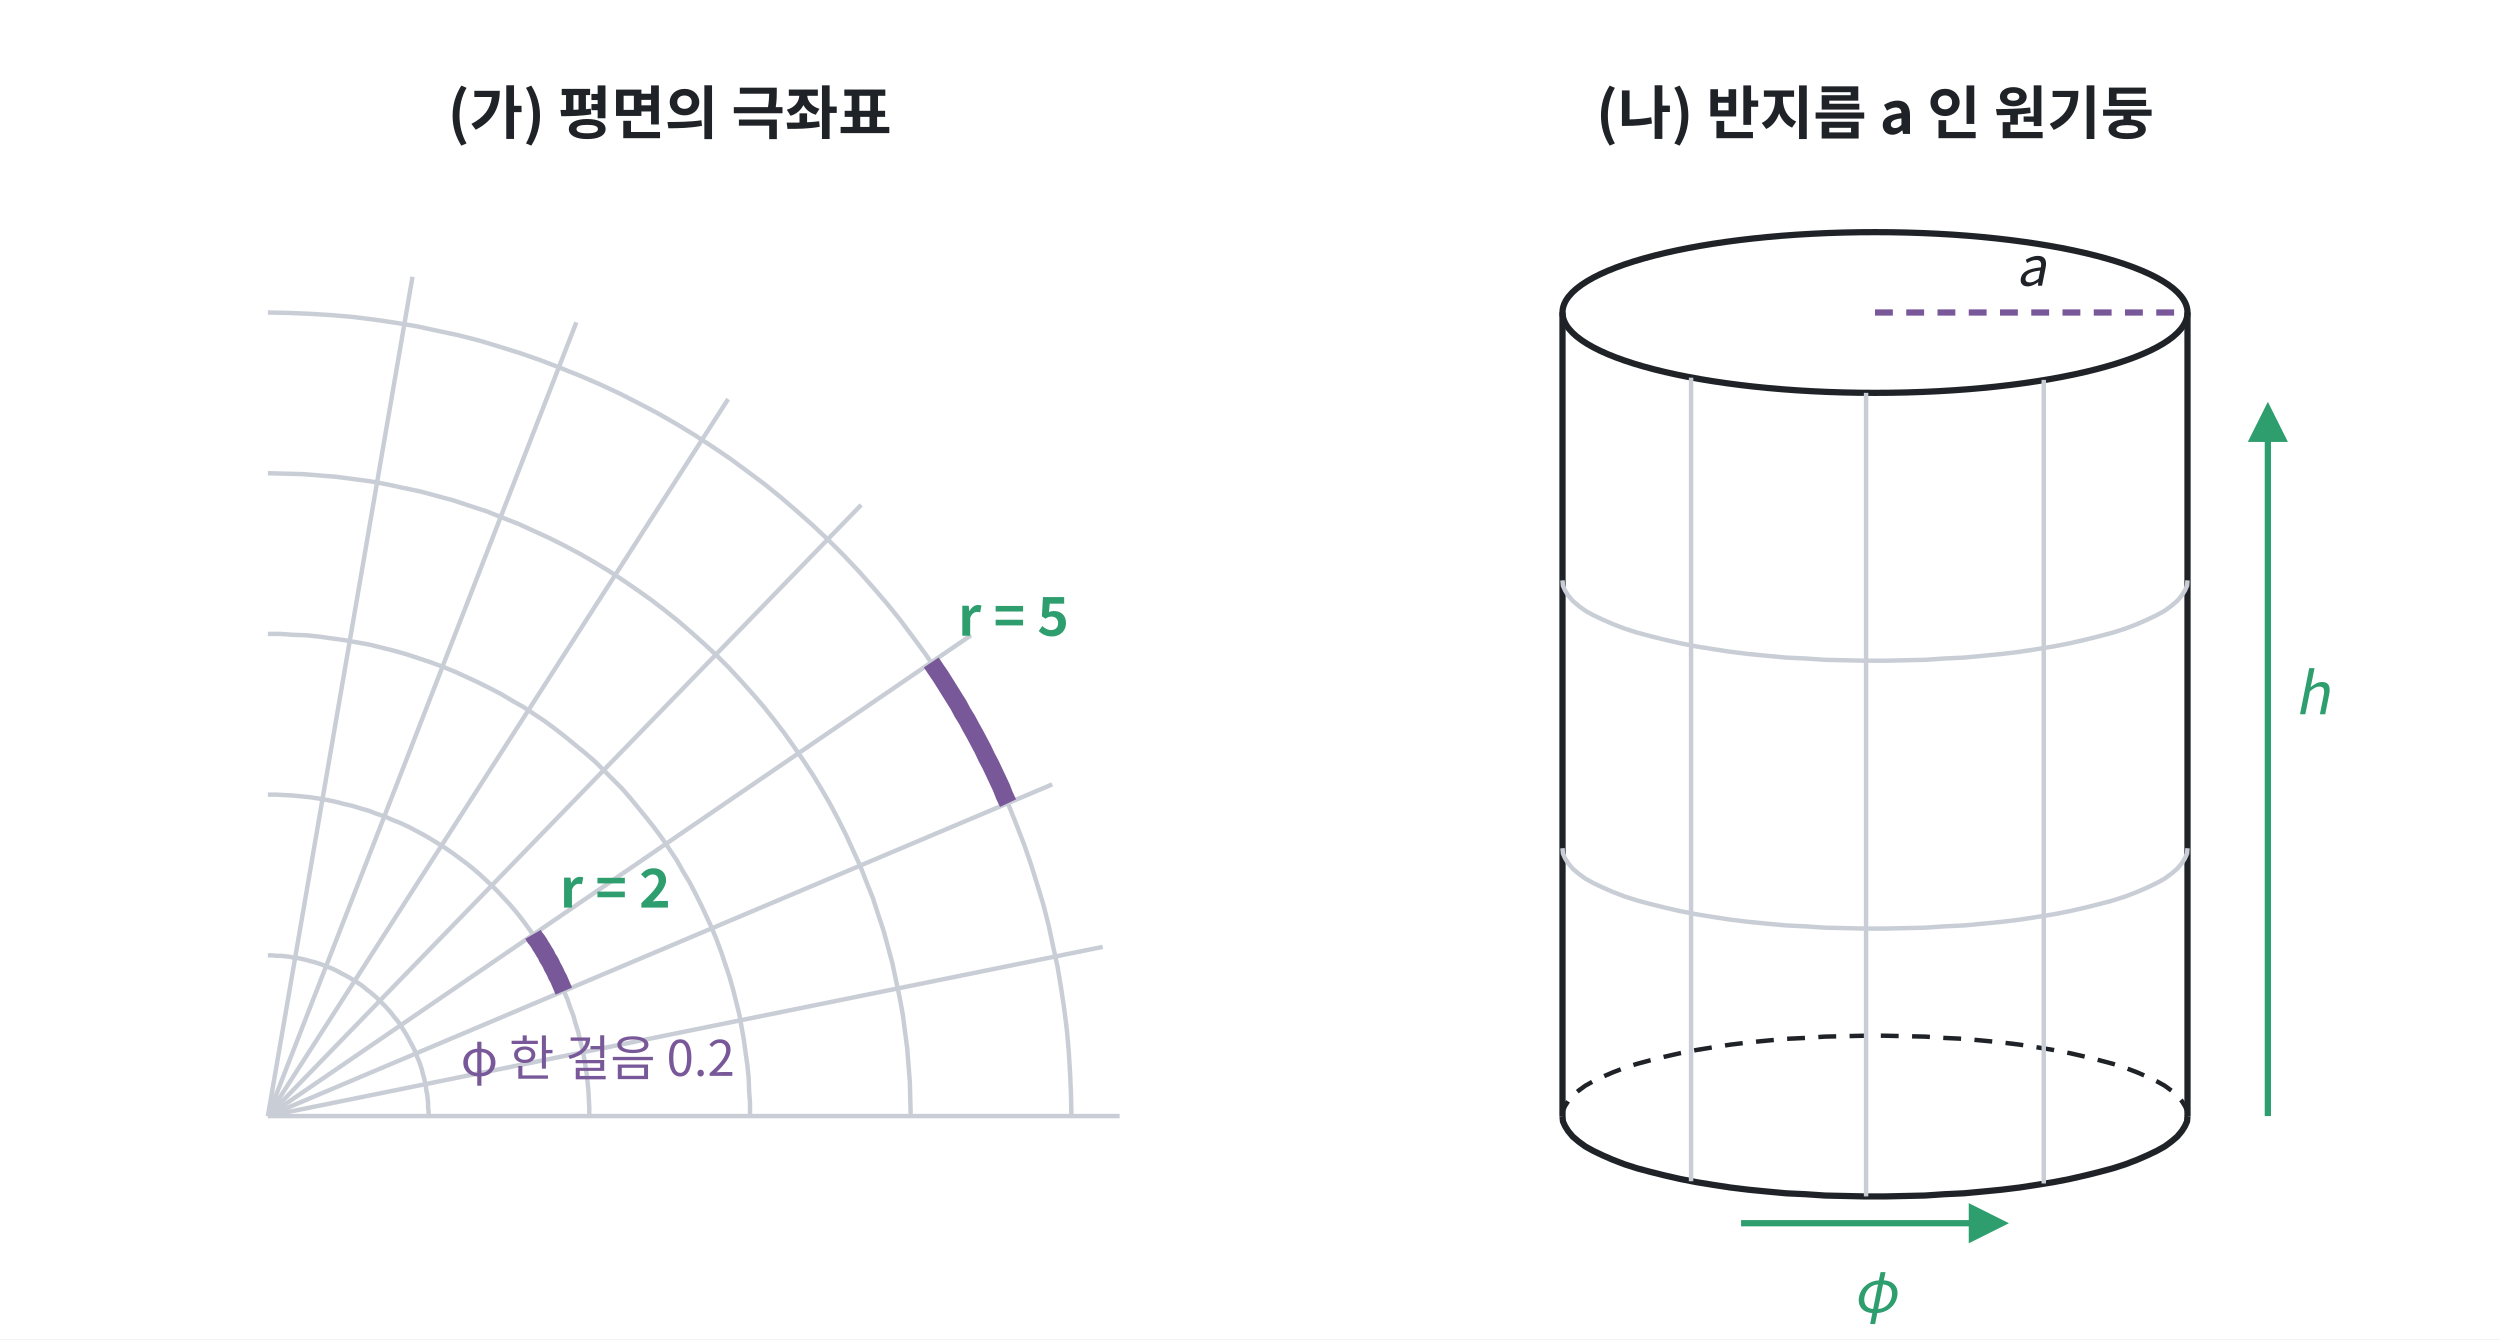
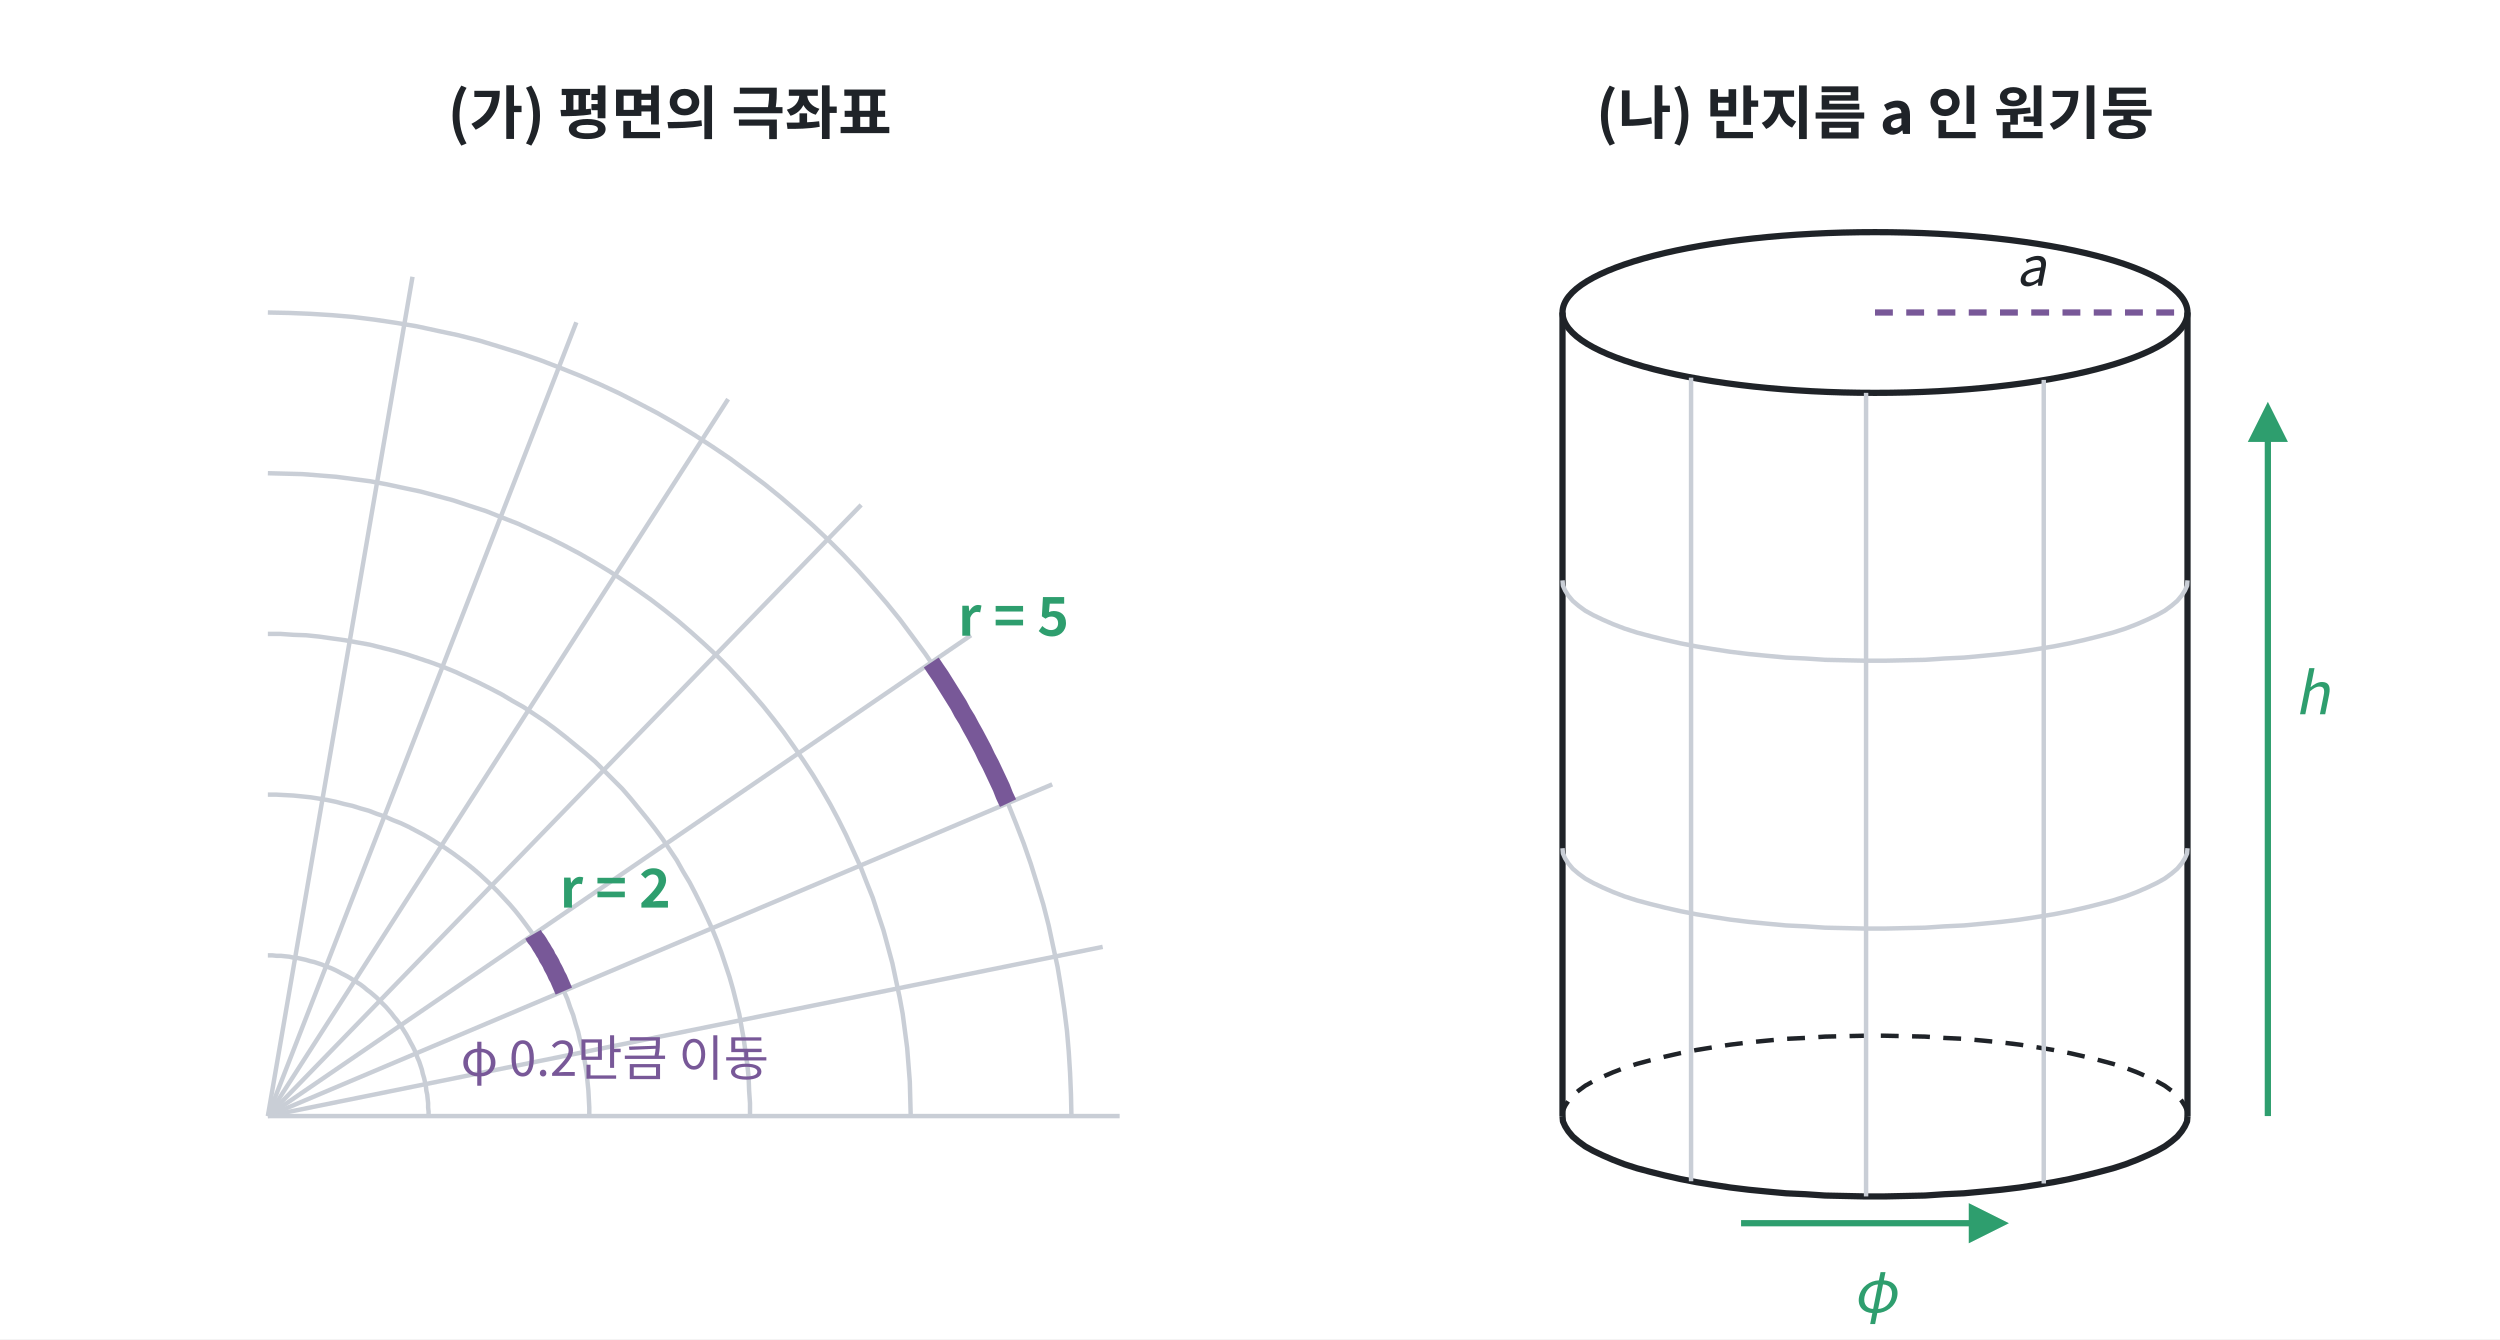
<svg xmlns="http://www.w3.org/2000/svg" viewBox="0 0 560 300" font-family="'Noto Sans KR', 'Noto Sans CJK KR', sans-serif">
  <rect width="560" height="300" fill="#ffffff" />
  <polyline points="96.0,250.0 96.0,249.0 95.9,248.1 95.9,247.1 95.8,246.2 95.7,245.2 95.5,244.3 95.4,243.3 95.2,242.4 95.0,241.5 94.7,240.5 94.5,239.6 94.2,238.7 93.9,237.8 93.5,236.9 93.2,236.0 92.8,235.1 92.4,234.3 91.9,233.4 91.5,232.6 91.0,231.7 90.5,230.9 90.0,230.1 89.5,229.3 88.9,228.5 88.3,227.8 87.7,227.0 87.1,226.3 86.5,225.6 85.8,224.9 85.1,224.2 84.4,223.5 83.7,222.9 83.0,222.3 82.2,221.7 81.5,221.1 80.7,220.5 79.9,220.0 79.1,219.5 78.3,219.0 77.4,218.5 76.6,218.1 75.7,217.6 74.9,217.2 74.0,216.8 73.1,216.5 72.2,216.1 71.3,215.8 70.4,215.5 69.5,215.3 68.5,215.0 67.6,214.8 66.7,214.6 65.7,214.5 64.8,214.3 63.8,214.2 62.9,214.1 61.9,214.1 61.0,214.0 60.0,214.0" fill="none" stroke="#c9ced6" stroke-width="1" stroke-linejoin="round" />
  <polyline points="132.0,250.0 132.0,248.1 131.9,246.2 131.8,244.3 131.6,242.3 131.4,240.4 131.1,238.5 130.8,236.7 130.4,234.8 129.9,232.9 129.5,231.1 128.9,229.2 128.4,227.4 127.7,225.6 127.1,223.8 126.3,222.0 125.6,220.2 124.8,218.5 123.9,216.8 123.0,215.1 122.0,213.4 121.0,211.8 120.0,210.2 118.9,208.6 117.8,207.1 116.6,205.5 115.4,204.0 114.2,202.6 112.9,201.2 111.6,199.8 110.2,198.4 108.8,197.1 107.4,195.8 106.0,194.6 104.5,193.4 102.9,192.2 101.4,191.1 99.8,190.0 98.2,189.0 96.6,188.0 94.9,187.0 93.2,186.1 91.5,185.2 89.8,184.4 88.0,183.7 86.2,182.9 84.4,182.3 82.6,181.6 80.8,181.1 78.9,180.5 77.1,180.1 75.2,179.6 73.3,179.2 71.5,178.9 69.6,178.6 67.7,178.4 65.7,178.2 63.8,178.1 61.9,178.0 60.0,178.0" fill="none" stroke="#c9ced6" stroke-width="1" stroke-linejoin="round" />
  <polyline points="168.0,250.0 168.0,247.1 167.8,244.3 167.7,241.4 167.4,238.5 167.0,235.7 166.6,232.8 166.1,230.0 165.6,227.2 164.9,224.4 164.2,221.6 163.4,218.8 162.5,216.1 161.6,213.4 160.6,210.7 159.5,208.0 158.3,205.4 157.1,202.8 155.8,200.2 154.5,197.7 153.0,195.2 151.6,192.7 150.0,190.3 148.4,187.9 146.7,185.6 144.9,183.3 143.1,181.1 141.3,178.9 139.4,176.7 137.4,174.7 135.3,172.6 133.3,170.6 131.1,168.7 128.9,166.9 126.7,165.1 124.4,163.3 122.1,161.6 119.7,160.0 117.3,158.4 114.8,157.0 112.3,155.5 109.8,154.2 107.2,152.9 104.6,151.7 102.0,150.5 99.3,149.4 96.6,148.4 93.9,147.5 91.2,146.6 88.4,145.8 85.6,145.1 82.8,144.4 80.0,143.9 77.2,143.4 74.3,143.0 71.5,142.6 68.6,142.3 65.7,142.2 62.9,142.0 60.0,142.0" fill="none" stroke="#c9ced6" stroke-width="1" stroke-linejoin="round" />
  <polyline points="204.0,250.0 203.9,246.2 203.8,242.3 203.5,238.5 203.2,234.7 202.7,230.9 202.2,227.1 201.5,223.3 200.7,219.6 199.9,215.8 198.9,212.1 197.9,208.4 196.7,204.8 195.5,201.1 194.1,197.6 192.7,194.0 191.1,190.5 189.5,187.0 187.8,183.6 186.0,180.2 184.1,176.9 182.1,173.6 180.0,170.4 177.8,167.2 175.6,164.1 173.3,161.1 170.9,158.1 168.4,155.2 165.8,152.3 163.2,149.5 160.5,146.8 157.7,144.2 154.8,141.6 151.9,139.1 148.9,136.7 145.9,134.4 142.8,132.2 139.6,130.0 136.4,127.9 133.1,125.9 129.8,124.0 126.4,122.2 123.0,120.5 119.5,118.9 116.0,117.3 112.4,115.9 108.9,114.5 105.2,113.3 101.6,112.1 97.9,111.1 94.2,110.1 90.4,109.3 86.7,108.5 82.9,107.8 79.1,107.3 75.3,106.8 71.5,106.5 67.7,106.2 63.8,106.1 60.0,106.0" fill="none" stroke="#c9ced6" stroke-width="1" stroke-linejoin="round" />
  <polyline points="240.0,250.0 239.9,245.2 239.7,240.4 239.4,235.6 239.0,230.9 238.4,226.1 237.7,221.4 236.9,216.6 235.9,212.0 234.9,207.3 233.7,202.6 232.3,198.0 230.9,193.5 229.3,188.9 227.6,184.5 225.8,180.0 223.9,175.6 221.9,171.3 219.7,167.0 217.5,162.8 215.1,158.6 212.6,154.5 210.0,150.5 207.3,146.5 204.5,142.7 201.6,138.8 198.6,135.1 195.5,131.5 192.3,127.9 189.0,124.4 185.6,121.0 182.1,117.7 178.5,114.5 174.9,111.4 171.2,108.4 167.3,105.5 163.5,102.7 159.5,100.0 155.5,97.4 151.4,94.9 147.2,92.5 143.0,90.3 138.7,88.1 134.4,86.1 130.0,84.2 125.5,82.4 121.1,80.7 116.5,79.1 112.0,77.7 107.4,76.3 102.7,75.1 98.0,74.1 93.4,73.1 88.6,72.3 83.9,71.6 79.1,71.0 74.4,70.6 69.6,70.3 64.8,70.1 60.0,70.0" fill="none" stroke="#c9ced6" stroke-width="1" stroke-linejoin="round" />
  <line x1="60.0" y1="250.0" x2="250.8" y2="250.0" stroke="#c9ced6" stroke-width="1" />
  <line x1="60.0" y1="250.0" x2="247.0" y2="212.1" stroke="#c9ced6" stroke-width="1" />
  <line x1="60.0" y1="250.0" x2="235.7" y2="175.7" stroke="#c9ced6" stroke-width="1" />
  <line x1="60.0" y1="250.0" x2="217.5" y2="142.3" stroke="#c9ced6" stroke-width="1" />
  <line x1="60.0" y1="250.0" x2="192.9" y2="113.1" stroke="#c9ced6" stroke-width="1" />
  <line x1="60.0" y1="250.0" x2="163.1" y2="89.4" stroke="#c9ced6" stroke-width="1" />
  <line x1="60.0" y1="250.0" x2="129.1" y2="72.2" stroke="#c9ced6" stroke-width="1" />
  <line x1="60.0" y1="250.0" x2="92.4" y2="62.0" stroke="#c9ced6" stroke-width="1" />
  <polyline points="126.3,222.0 126.0,221.3 125.7,220.6 125.4,219.9 125.1,219.2 124.7,218.5 124.4,217.8 124.1,217.2 123.7,216.5 123.4,215.8 123.0,215.1 122.6,214.5 122.3,213.8 121.9,213.2 121.5,212.5 121.1,211.9 120.7,211.2 120.3,210.6 119.8,210.0 119.4,209.3" fill="none" stroke="#785898" stroke-width="4" stroke-linejoin="round" />
  <text x="125.4" y="203.3" fill="#2e9e6e" font-size="12" text-anchor="start" font-weight="700">r = 2</text>
  <polyline points="225.8,179.9 225.0,178.2 224.3,176.4 223.5,174.7 222.7,173.0 221.9,171.3 221.0,169.6 220.2,167.9 219.3,166.2 218.4,164.5 217.5,162.9 216.6,161.2 215.6,159.6 214.7,157.9 213.7,156.3 212.7,154.7 211.7,153.1 210.7,151.5 209.6,149.9 208.6,148.4" fill="none" stroke="#785898" stroke-width="4" stroke-linejoin="round" />
  <text x="214.6" y="142.4" fill="#2e9e6e" font-size="12" text-anchor="start" font-weight="700">r = 5</text>
-   <text x="103.2" y="241.0" fill="#785898" font-size="11" text-anchor="start" font-weight="400">φ 한 걸음 0.2</text>
+   <text x="103.2" y="241.0" fill="#785898" font-size="11" text-anchor="start" font-weight="400">φ 0.2만큼 이동</text>
  <text x="150.0" y="30.0" fill="#1f2328" font-size="13" text-anchor="middle" font-weight="700">(가) 평면의 극좌표</text>
  <line x1="350.0" y1="70.0" x2="350.0" y2="250.0" stroke="#1f2328" stroke-width="1.4" />
  <line x1="490.0" y1="70.0" x2="490.0" y2="250.0" stroke="#1f2328" stroke-width="1.4" />
  <ellipse cx="420.0" cy="70.0" rx="70.0" ry="18.0" fill="none" stroke="#1f2328" stroke-width="1.4" />
  <polyline points="490.0,250.0 489.9,251.2 489.4,252.3 488.7,253.4 487.7,254.6 486.4,255.7 484.9,256.8 483.1,257.8 481.0,258.8 478.7,259.8 476.1,260.8 473.3,261.7 470.3,262.5 467.1,263.3 463.6,264.1 460.0,264.8 456.3,265.4 452.4,266.0 448.3,266.5 444.2,266.9 439.9,267.3 435.6,267.5 431.2,267.8 426.7,267.9 422.2,268.0 417.8,268.0 413.3,267.9 408.8,267.8 404.4,267.5 400.1,267.3 395.8,266.9 391.7,266.5 387.6,266.0 383.7,265.4 380.0,264.8 376.4,264.1 372.9,263.3 369.7,262.5 366.7,261.7 363.9,260.8 361.3,259.8 359.0,258.8 356.9,257.8 355.1,256.8 353.6,255.7 352.3,254.6 351.3,253.4 350.6,252.3 350.1,251.2 350.0,250.0" fill="none" stroke="#1f2328" stroke-width="1.4" stroke-linejoin="round" />
  <polyline points="490.0,250.0 489.9,248.8 489.4,247.7 488.7,246.6 487.7,245.4 486.4,244.3 484.9,243.2 483.1,242.2 481.0,241.2 478.7,240.2 476.1,239.2 473.3,238.3 470.3,237.5 467.1,236.7 463.6,235.9 460.0,235.2 456.3,234.6 452.4,234.0 448.3,233.5 444.2,233.1 439.9,232.7 435.6,232.5 431.2,232.2 426.7,232.1 422.2,232.0 417.8,232.0 413.3,232.1 408.8,232.2 404.4,232.5 400.1,232.7 395.8,233.1 391.7,233.5 387.6,234.0 383.7,234.6 380.0,235.2 376.4,235.9 372.9,236.7 369.7,237.5 366.7,238.3 363.9,239.2 361.3,240.2 359.0,241.2 356.9,242.2 355.1,243.2 353.6,244.3 352.3,245.4 351.3,246.6 350.6,247.7 350.1,248.8 350.0,250.0" fill="none" stroke="#1f2328" stroke-width="1" stroke-linejoin="round" stroke-dasharray="4 3" />
  <polyline points="490.0,130.0 489.9,131.2 489.4,132.3 488.7,133.4 487.7,134.6 486.4,135.7 484.9,136.8 483.1,137.8 481.0,138.8 478.7,139.8 476.1,140.8 473.3,141.7 470.3,142.5 467.1,143.3 463.6,144.1 460.0,144.8 456.3,145.4 452.4,146.0 448.3,146.5 444.2,146.9 439.9,147.3 435.6,147.5 431.2,147.8 426.7,147.9 422.2,148.0 417.8,148.0 413.3,147.9 408.8,147.8 404.4,147.5 400.1,147.3 395.8,146.9 391.7,146.5 387.6,146.0 383.7,145.4 380.0,144.8 376.4,144.1 372.9,143.3 369.7,142.5 366.7,141.7 363.9,140.8 361.3,139.8 359.0,138.8 356.9,137.8 355.1,136.8 353.6,135.7 352.3,134.6 351.3,133.4 350.6,132.3 350.1,131.2 350.0,130.0" fill="none" stroke="#c9ced6" stroke-width="1" stroke-linejoin="round" />
  <polyline points="490.0,190.0 489.9,191.2 489.4,192.3 488.7,193.4 487.7,194.6 486.4,195.7 484.9,196.8 483.1,197.8 481.0,198.8 478.7,199.8 476.1,200.8 473.3,201.7 470.3,202.5 467.1,203.3 463.6,204.1 460.0,204.8 456.3,205.4 452.4,206.0 448.3,206.5 444.2,206.9 439.9,207.3 435.6,207.5 431.2,207.8 426.7,207.9 422.2,208.0 417.8,208.0 413.3,207.9 408.8,207.8 404.4,207.5 400.1,207.3 395.8,206.9 391.7,206.5 387.6,206.0 383.7,205.4 380.0,204.8 376.4,204.1 372.9,203.3 369.7,202.5 366.7,201.7 363.9,200.8 361.3,199.8 359.0,198.8 356.9,197.8 355.1,196.8 353.6,195.7 352.3,194.6 351.3,193.4 350.6,192.3 350.1,191.2 350.0,190.0" fill="none" stroke="#c9ced6" stroke-width="1" stroke-linejoin="round" />
  <line x1="378.8" y1="84.6" x2="378.8" y2="264.6" stroke="#c9ced6" stroke-width="1" />
  <line x1="418.0" y1="88.0" x2="418.0" y2="268.0" stroke="#c9ced6" stroke-width="1" />
  <line x1="457.8" y1="85.1" x2="457.8" y2="265.1" stroke="#c9ced6" stroke-width="1" />
  <line x1="420.0" y1="70.0" x2="490.0" y2="70.0" stroke="#785898" stroke-width="1.4" stroke-dasharray="4 3" />
  <text x="455.0" y="64.0" fill="#1f2328" font-size="12" text-anchor="middle" font-weight="400" font-style="italic">a</text>
  <line x1="508.0" y1="250.0" x2="508.0" y2="96.0" stroke="#2e9e6e" stroke-width="1.4" />
  <polygon points="508.0,90.0 512.5,99.0 503.5,99.0" fill="#2e9e6e" />
  <text x="514.0" y="160.0" fill="#2e9e6e" font-size="13" text-anchor="start" font-weight="400" font-style="italic">h</text>
  <line x1="390.0" y1="274.0" x2="444.0" y2="274.0" stroke="#2e9e6e" stroke-width="1.4" />
  <polygon points="450.0,274.0 441.0,278.5 441.0,269.5" fill="#2e9e6e" />
  <text x="420.0" y="294.0" fill="#2e9e6e" font-size="13" text-anchor="middle" font-weight="400" font-style="italic">φ</text>
  <text x="420.0" y="30.0" fill="#1f2328" font-size="13" text-anchor="middle" font-weight="700">(나) 반지름 a 인 원기둥</text>
</svg>
